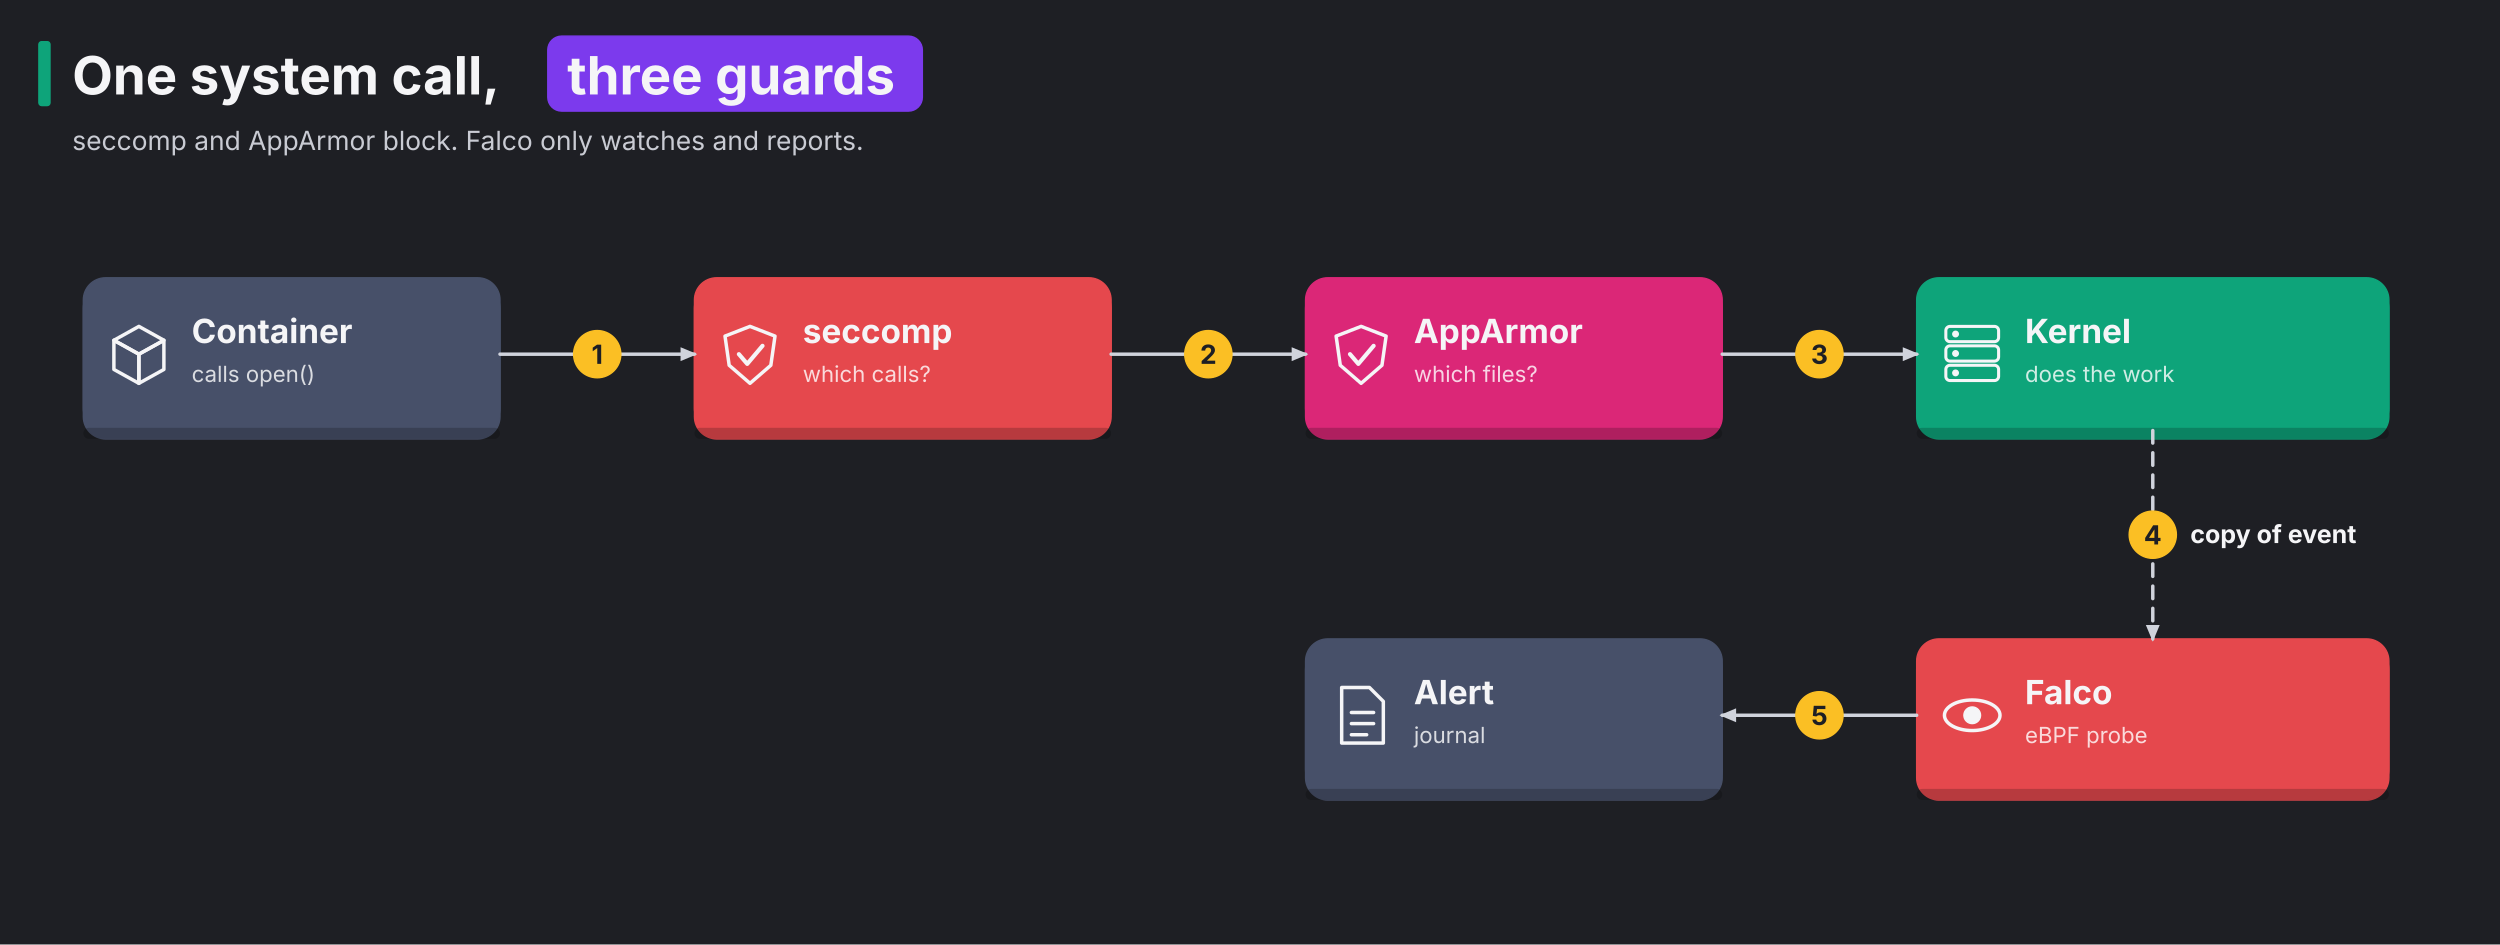
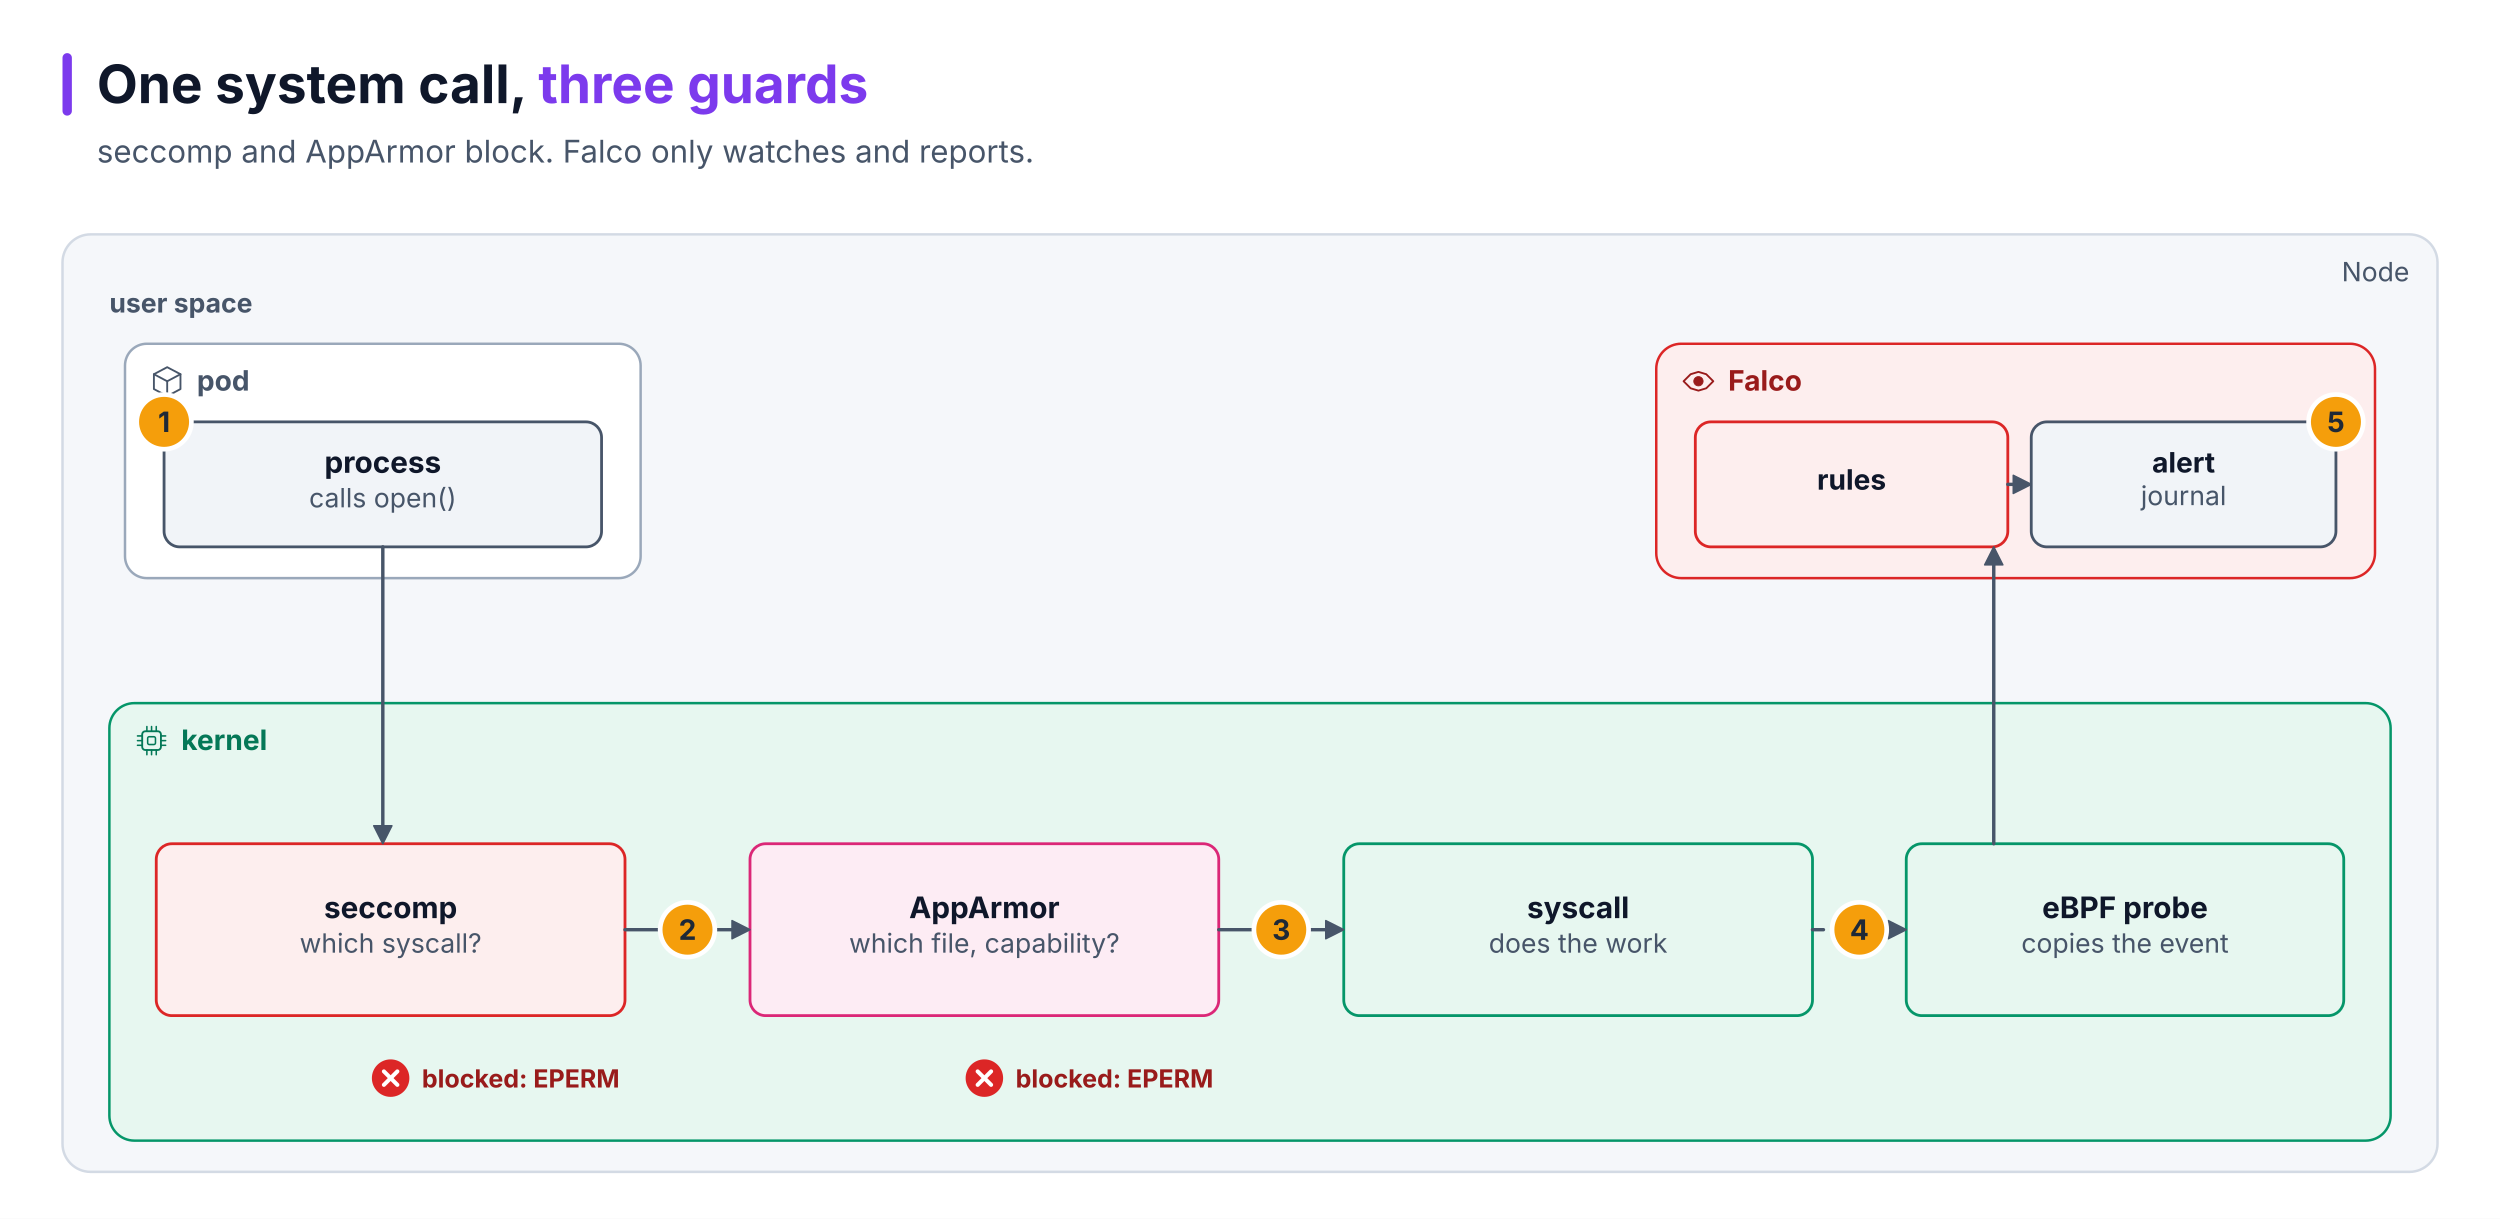
- <svg xmlns="http://www.w3.org/2000/svg" width="1800" height="680" viewBox="0 0 1800 680" font-family="Inter, -apple-system, 'Segoe UI', Helvetica, Arial, sans-serif">
-   <rect width="1800" height="680" fill="#1e1f24" />
-   <defs>
-     <marker id="h" markerWidth="12" markerHeight="10" refX="10" refY="5" orient="auto" markerUnits="userSpaceOnUse">
-       <path d="M0,0 L12,5 L0,10 z" fill="#d0d3dc" />
-     </marker>
-   </defs>
-   <rect x="28.0" y="30.0" width="8.0" height="46.0" rx="2" fill="#0ea47a" stroke="#0ea47a" stroke-width="1" />
-   <text x="52.0" y="68.0" font-size="38" fill="#f5f5f7" font-weight="700" text-anchor="start">One system call,</text>
-   <rect x="394.4" y="26.0" width="269.7" height="54.0" rx="10" fill="#7c3aed" stroke="#7c3aed" stroke-width="1" />
-   <text x="408.4" y="68.0" font-size="38" fill="#f5f5f7" font-weight="700" text-anchor="start">three guards</text>
-   <text x="52.0" y="108.0" font-size="19" fill="#c9cbd3" text-anchor="start">seccomp and AppArmor block. Falco only watches and reports.</text>
-   <rect x="60.0" y="206.0" width="300.0" height="110.0" rx="16" fill="#475069" stroke="#475069" stroke-width="1" />
-   <rect x="60.0" y="200.0" width="300.0" height="110.0" rx="16" fill="#475069" stroke="#475069" stroke-width="1" />
-   <rect x="60.0" y="308.0" width="300.0" height="8.0" rx="4" fill="#00000033" stroke="#00000033" stroke-width="0" />
-   <polygon points="100.0,235.0 118.0,245.0 100.0,255.0 82.0,245.0" fill="none" stroke="#f5f5f7" stroke-width="2.5" stroke-linejoin="round" />
-   <polygon points="82.0,245.0 100.0,255.0 100.0,276.0 82.0,266.0" fill="none" stroke="#f5f5f7" stroke-width="2.5" stroke-linejoin="round" />
-   <polygon points="118.0,245.0 100.0,255.0 100.0,276.0 118.0,266.0" fill="none" stroke="#f5f5f7" stroke-width="2.5" stroke-linejoin="round" />
-   <text x="138.0" y="247.0" font-size="24" fill="#f5f5f7" font-weight="700" text-anchor="start">Container</text>
-   <text x="138.0" y="275.0" font-size="16" fill="#ffffffcc" text-anchor="start">calls open()</text>
-   <rect x="500.0" y="206.0" width="300.0" height="110.0" rx="16" fill="#e5484d" stroke="#e5484d" stroke-width="1" />
-   <rect x="500.0" y="200.0" width="300.0" height="110.0" rx="16" fill="#e5484d" stroke="#e5484d" stroke-width="1" />
-   <rect x="500.0" y="308.0" width="300.0" height="8.0" rx="4" fill="#00000033" stroke="#00000033" stroke-width="0" />
-   <polygon points="540.0,235.0 558.0,242.0 555.0,263.0 540.0,276.0 525.0,263.0 522.0,242.0" fill="none" stroke="#f5f5f7" stroke-width="2.5" stroke-linejoin="round" />
-   <polyline points="532.0,255.0 538.0,262.0 549.0,249.0" fill="none" stroke="#f5f5f7" stroke-width="3" stroke-linecap="round" stroke-linejoin="round" />
-   <text x="578.0" y="247.0" font-size="24" fill="#f5f5f7" font-weight="700" text-anchor="start">seccomp</text>
-   <text x="578.0" y="275.0" font-size="16" fill="#ffffffcc" text-anchor="start">which calls?</text>
-   <rect x="940.0" y="206.0" width="300.0" height="110.0" rx="16" fill="#db2777" stroke="#db2777" stroke-width="1" />
-   <rect x="940.0" y="200.0" width="300.0" height="110.0" rx="16" fill="#db2777" stroke="#db2777" stroke-width="1" />
-   <rect x="940.0" y="308.0" width="300.0" height="8.0" rx="4" fill="#00000033" stroke="#00000033" stroke-width="0" />
-   <polygon points="980.0,235.0 998.0,242.0 995.0,263.0 980.0,276.0 965.0,263.0 962.0,242.0" fill="none" stroke="#f5f5f7" stroke-width="2.5" stroke-linejoin="round" />
-   <polyline points="972.0,255.0 978.0,262.0 989.0,249.0" fill="none" stroke="#f5f5f7" stroke-width="3" stroke-linecap="round" stroke-linejoin="round" />
-   <text x="1018.0" y="247.0" font-size="24" fill="#f5f5f7" font-weight="700" text-anchor="start">AppArmor</text>
-   <text x="1018.0" y="275.0" font-size="16" fill="#ffffffcc" text-anchor="start">which files?</text>
-   <rect x="1380.0" y="206.0" width="340.0" height="110.0" rx="16" fill="#0ea47a" stroke="#0ea47a" stroke-width="1" />
-   <rect x="1380.0" y="200.0" width="340.0" height="110.0" rx="16" fill="#0ea47a" stroke="#0ea47a" stroke-width="1" />
-   <rect x="1380.0" y="308.0" width="340.0" height="8.0" rx="4" fill="#00000033" stroke="#00000033" stroke-width="0" />
-   <rect x="1401.0" y="235.0" width="38.0" height="11.0" rx="3" fill="none" stroke="#f5f5f7" stroke-width="2.2" />
-   <ellipse cx="1408.0" cy="240.5" rx="2" ry="2" fill="#f5f5f7" stroke="#f5f5f7" stroke-width="1" />
-   <rect x="1401.0" y="249.0" width="38.0" height="11.0" rx="3" fill="none" stroke="#f5f5f7" stroke-width="2.2" />
-   <ellipse cx="1408.0" cy="254.5" rx="2" ry="2" fill="#f5f5f7" stroke="#f5f5f7" stroke-width="1" />
-   <rect x="1401.0" y="263.0" width="38.0" height="11.0" rx="3" fill="none" stroke="#f5f5f7" stroke-width="2.2" />
-   <ellipse cx="1408.0" cy="268.5" rx="2" ry="2" fill="#f5f5f7" stroke="#f5f5f7" stroke-width="1" />
-   <text x="1458.0" y="247.0" font-size="24" fill="#f5f5f7" font-weight="700" text-anchor="start">Kernel</text>
-   <text x="1458.0" y="275.0" font-size="16" fill="#ffffffcc" text-anchor="start">does the work</text>
-   <polyline points="360.0,255.0 500.0,255.0" fill="none" stroke="#d0d3dc" stroke-width="2.5" stroke-linecap="round" stroke-linejoin="round" marker-end="url(#h)" />
-   <ellipse cx="430.0" cy="255.0" rx="17" ry="17" fill="#fbbf24" stroke="#fbbf24" stroke-width="1" />
-   <text x="430.0" y="262.0" font-size="19" fill="#1e1f24" font-weight="700" text-anchor="middle">1</text>
-   <polyline points="800.0,255.0 940.0,255.0" fill="none" stroke="#d0d3dc" stroke-width="2.5" stroke-linecap="round" stroke-linejoin="round" marker-end="url(#h)" />
-   <ellipse cx="870.0" cy="255.0" rx="17" ry="17" fill="#fbbf24" stroke="#fbbf24" stroke-width="1" />
-   <text x="870.0" y="262.0" font-size="19" fill="#1e1f24" font-weight="700" text-anchor="middle">2</text>
-   <polyline points="1240.0,255.0 1380.0,255.0" fill="none" stroke="#d0d3dc" stroke-width="2.5" stroke-linecap="round" stroke-linejoin="round" marker-end="url(#h)" />
-   <ellipse cx="1310.0" cy="255.0" rx="17" ry="17" fill="#fbbf24" stroke="#fbbf24" stroke-width="1" />
-   <text x="1310.0" y="262.0" font-size="19" fill="#1e1f24" font-weight="700" text-anchor="middle">3</text>
-   <rect x="1380.0" y="466.0" width="340.0" height="110.0" rx="16" fill="#e5484d" stroke="#e5484d" stroke-width="1" />
-   <rect x="1380.0" y="460.0" width="340.0" height="110.0" rx="16" fill="#e5484d" stroke="#e5484d" stroke-width="1" />
-   <rect x="1380.0" y="568.0" width="340.0" height="8.0" rx="4" fill="#00000033" stroke="#00000033" stroke-width="0" />
-   <ellipse cx="1420.0" cy="515.0" rx="20" ry="11" fill="none" stroke="#f5f5f7" stroke-width="2.5" />
-   <ellipse cx="1420.0" cy="515.0" rx="6" ry="6" fill="#f5f5f7" stroke="#f5f5f7" stroke-width="1" />
-   <text x="1458.0" y="507.0" font-size="24" fill="#f5f5f7" font-weight="700" text-anchor="start">Falco</text>
-   <text x="1458.0" y="535.0" font-size="16" fill="#ffffffcc" text-anchor="start">eBPF probe</text>
-   <polyline points="1550.0,310.0 1550.0,460.0" fill="none" stroke="#d0d3dc" stroke-width="2.5" stroke-linecap="round" stroke-linejoin="round" stroke-dasharray="9 7" marker-end="url(#h)" />
-   <ellipse cx="1550.0" cy="385.0" rx="17" ry="17" fill="#fbbf24" stroke="#fbbf24" stroke-width="1" />
-   <text x="1550.0" y="392.0" font-size="19" fill="#1e1f24" font-weight="700" text-anchor="middle">4</text>
-   <text x="1577.0" y="391.0" font-size="18" fill="#f5f5f7" font-weight="700" text-anchor="start">copy of event</text>
-   <rect x="940.0" y="466.0" width="300.0" height="110.0" rx="16" fill="#475069" stroke="#475069" stroke-width="1" />
-   <rect x="940.0" y="460.0" width="300.0" height="110.0" rx="16" fill="#475069" stroke="#475069" stroke-width="1" />
-   <rect x="940.0" y="568.0" width="300.0" height="8.0" rx="4" fill="#00000033" stroke="#00000033" stroke-width="0" />
-   <polygon points="966.0,495.0 986.0,495.0 996.0,505.0 996.0,535.0 966.0,535.0" fill="none" stroke="#f5f5f7" stroke-width="2.5" stroke-linejoin="round" />
-   <polyline points="973.0,513.0 989.0,513.0" fill="none" stroke="#f5f5f7" stroke-width="2.5" stroke-linecap="round" stroke-linejoin="round" />
-   <polyline points="973.0,521.0 989.0,521.0" fill="none" stroke="#f5f5f7" stroke-width="2.5" stroke-linecap="round" stroke-linejoin="round" />
-   <polyline points="973.0,529.0 984.0,529.0" fill="none" stroke="#f5f5f7" stroke-width="2.5" stroke-linecap="round" stroke-linejoin="round" />
-   <text x="1018.0" y="507.0" font-size="24" fill="#f5f5f7" font-weight="700" text-anchor="start">Alert</text>
-   <text x="1018.0" y="535.0" font-size="16" fill="#ffffffcc" text-anchor="start">journal</text>
-   <polyline points="1380.0,515.0 1240.0,515.0" fill="none" stroke="#d0d3dc" stroke-width="2.5" stroke-linecap="round" stroke-linejoin="round" marker-end="url(#h)" />
-   <ellipse cx="1310.0" cy="515.0" rx="17" ry="17" fill="#fbbf24" stroke="#fbbf24" stroke-width="1" />
-   <text x="1310.0" y="522.0" font-size="19" fill="#1e1f24" font-weight="700" text-anchor="middle">5</text>
+ <svg xmlns="http://www.w3.org/2000/svg" width="1600" height="780" viewBox="0 0 1600 780" font-family="Inter, -apple-system, 'Segoe UI', Helvetica, Arial, sans-serif">
+   <rect width="1600" height="780" fill="#ffffff" />
+   <rect x="40.0" y="34.0" width="6.0" height="40.0" rx="3.0" fill="#7c3aed" stroke="none" />
+   <text x="62" y="66" font-size="34" font-weight="700" fill="#0f172a">One system call, <tspan fill="#7c3aed">three guards</tspan>
+   </text>
+   <text x="62.0" y="104.0" font-size="20.0" fill="#475569" text-anchor="start">seccomp and AppArmor block. Falco only watches and reports.</text>
+   <rect x="40.0" y="150.0" width="1520.0" height="600.0" rx="18.0" fill="#f5f7fa" stroke="#d3dae4" stroke-width="1.6" />
+   <text x="1542.0" y="180.0" font-size="17.0" fill="#475569" text-anchor="end">Node</text>
+   <text x="70.0" y="200.0" font-size="17.0" fill="#475569" font-weight="700" text-anchor="start">user space</text>
+   <rect x="80.0" y="220.0" width="330.0" height="150.0" rx="14.0" fill="#ffffff" stroke="#9aa8ba" stroke-width="1.6" />
+   <polygon points="107.0,235.0 115.5,239.5 115.5,249.0 107.0,253.5 98.5,249.0 98.5,239.5" fill="none" stroke="#475569" stroke-width="1.20" stroke-linejoin="round" />
+   <polyline points="98.5,239.5 107.0,244.0 115.5,239.5" fill="none" stroke="#475569" stroke-width="1.20" stroke-linecap="round" stroke-linejoin="round" />
+   <polyline points="107.0,244.0 107.0,253.5" fill="none" stroke="#475569" stroke-width="1.20" stroke-linecap="round" stroke-linejoin="round" />
+   <text x="126.0" y="250.0" font-size="18.0" fill="#475569" font-weight="700" text-anchor="start">pod</text>
+   <rect x="105.0" y="270.0" width="280.0" height="80.0" rx="10.0" fill="#f1f4f8" stroke="#475569" stroke-width="1.8" />
+   <text x="245.0" y="302.6" font-size="19.0" fill="#0f172a" font-weight="700" text-anchor="middle">process</text>
+   <text x="245.0" y="324.7" font-size="17.0" fill="#475569" text-anchor="middle">calls open()</text>
+   <ellipse cx="105.0" cy="270.0" rx="19.0" ry="19.0" fill="#ffffff" stroke="none" />
+   <ellipse cx="105.0" cy="270.0" rx="16.0" ry="16.0" fill="#f59e0b" stroke="none" />
+   <text x="105.0" y="276.5" font-size="18.0" fill="#1f2937" font-weight="700" text-anchor="middle">1</text>
+   <rect x="1060.0" y="220.0" width="460.0" height="150.0" rx="16.0" fill="#fdeeee" stroke="#dc2626" stroke-width="1.6" />
+   <polyline points="1077.5,244.0 1082.0,239.5 1087.0,238.0 1092.0,239.5 1096.5,244.0 1092.0,248.5 1087.0,250.0 1082.0,248.5 1077.5,244.0" fill="none" stroke="#991b1b" stroke-width="1.20" stroke-linecap="round" stroke-linejoin="round" />
+   <ellipse cx="1087.0" cy="244.0" rx="3.0" ry="3.0" fill="#991b1b" stroke="#991b1b" stroke-width="0.50" />
+   <text x="1106.0" y="250.0" font-size="18.0" fill="#991b1b" font-weight="700" text-anchor="start">Falco</text>
+   <rect x="1085.0" y="270.0" width="200.0" height="80.0" rx="10.0" fill="#fdeeee" stroke="#dc2626" stroke-width="1.8" />
+   <text x="1185.0" y="313.4" font-size="18.0" fill="#0f172a" font-weight="700" text-anchor="middle">rules</text>
+   <rect x="1300.0" y="270.0" width="195.0" height="80.0" rx="10.0" fill="#f1f4f8" stroke="#475569" stroke-width="1.8" />
+   <text x="1397.5" y="302.4" font-size="18.0" fill="#0f172a" font-weight="700" text-anchor="middle">alert</text>
+   <text x="1397.5" y="323.3" font-size="17.0" fill="#475569" text-anchor="middle">journal</text>
+   <polyline points="1285.0,310.0 1290.5,310.0" fill="none" stroke="#475569" stroke-width="2.20" stroke-linecap="round" stroke-linejoin="round" />
+   <polygon points="1300.0,310.0 1288.5,315.8 1288.5,304.2" fill="#475569" stroke="#475569" stroke-width="1" stroke-linejoin="round" />
+   <ellipse cx="1495.0" cy="270.0" rx="19.0" ry="19.0" fill="#ffffff" stroke="none" />
+   <ellipse cx="1495.0" cy="270.0" rx="16.0" ry="16.0" fill="#f59e0b" stroke="none" />
+   <text x="1495.0" y="276.5" font-size="18.0" fill="#1f2937" font-weight="700" text-anchor="middle">5</text>
+   <rect x="70.0" y="450.0" width="1460.0" height="280.0" rx="16.0" fill="#e7f7f0" stroke="#059669" stroke-width="1.6" />
+   <rect x="91.0" y="468.0" width="12.0" height="12.0" rx="2.0" fill="none" stroke="#047857" stroke-width="1.2" />
+   <rect x="94.5" y="471.5" width="5.0" height="5.0" rx="1.0" fill="none" stroke="#047857" stroke-width="1.0" />
+   <polyline points="94.0,465.0 94.0,468.0" fill="none" stroke="#047857" stroke-width="1.00" stroke-linecap="round" stroke-linejoin="round" />
+   <polyline points="94.0,480.0 94.0,483.0" fill="none" stroke="#047857" stroke-width="1.00" stroke-linecap="round" stroke-linejoin="round" />
+   <polyline points="88.0,471.0 91.0,471.0" fill="none" stroke="#047857" stroke-width="1.00" stroke-linecap="round" stroke-linejoin="round" />
+   <polyline points="103.0,471.0 106.0,471.0" fill="none" stroke="#047857" stroke-width="1.00" stroke-linecap="round" stroke-linejoin="round" />
+   <polyline points="97.0,465.0 97.0,468.0" fill="none" stroke="#047857" stroke-width="1.00" stroke-linecap="round" stroke-linejoin="round" />
+   <polyline points="97.0,480.0 97.0,483.0" fill="none" stroke="#047857" stroke-width="1.00" stroke-linecap="round" stroke-linejoin="round" />
+   <polyline points="88.0,474.0 91.0,474.0" fill="none" stroke="#047857" stroke-width="1.00" stroke-linecap="round" stroke-linejoin="round" />
+   <polyline points="103.0,474.0 106.0,474.0" fill="none" stroke="#047857" stroke-width="1.00" stroke-linecap="round" stroke-linejoin="round" />
+   <polyline points="100.0,465.0 100.0,468.0" fill="none" stroke="#047857" stroke-width="1.00" stroke-linecap="round" stroke-linejoin="round" />
+   <polyline points="100.0,480.0 100.0,483.0" fill="none" stroke="#047857" stroke-width="1.00" stroke-linecap="round" stroke-linejoin="round" />
+   <polyline points="88.0,477.0 91.0,477.0" fill="none" stroke="#047857" stroke-width="1.00" stroke-linecap="round" stroke-linejoin="round" />
+   <polyline points="103.0,477.0 106.0,477.0" fill="none" stroke="#047857" stroke-width="1.00" stroke-linecap="round" stroke-linejoin="round" />
+   <text x="116.0" y="480.0" font-size="18.0" fill="#047857" font-weight="700" text-anchor="start">kernel</text>
+   <rect x="100.0" y="540.0" width="300.0" height="110.0" rx="10.0" fill="#fdeeee" stroke="#dc2626" stroke-width="1.8" />
+   <text x="250.0" y="587.6" font-size="19.0" fill="#0f172a" font-weight="700" text-anchor="middle">seccomp</text>
+   <text x="250.0" y="609.7" font-size="17.0" fill="#475569" text-anchor="middle">which syscall?</text>
+   <rect x="480.0" y="540.0" width="300.0" height="110.0" rx="10.0" fill="#fdecf4" stroke="#db2777" stroke-width="1.8" />
+   <text x="630.0" y="587.6" font-size="19.0" fill="#0f172a" font-weight="700" text-anchor="middle">AppArmor</text>
+   <text x="630.0" y="609.7" font-size="17.0" fill="#475569" text-anchor="middle">which file, capability?</text>
+   <rect x="860.0" y="540.0" width="300.0" height="110.0" rx="10.0" fill="#e7f7f0" stroke="#059669" stroke-width="1.8" />
+   <text x="1010.0" y="587.6" font-size="19.0" fill="#0f172a" font-weight="700" text-anchor="middle">syscall</text>
+   <text x="1010.0" y="609.7" font-size="17.0" fill="#475569" text-anchor="middle">does the work</text>
+   <rect x="1220.0" y="540.0" width="280.0" height="110.0" rx="10.0" fill="#e7f7f0" stroke="#059669" stroke-width="1.8" />
+   <text x="1360.0" y="587.6" font-size="19.0" fill="#0f172a" font-weight="700" text-anchor="middle">eBPF probe</text>
+   <text x="1360.0" y="609.7" font-size="17.0" fill="#475569" text-anchor="middle">copies the event</text>
+   <polyline points="245.0,350.0 245.0,530.5" fill="none" stroke="#475569" stroke-width="2.20" stroke-linecap="round" stroke-linejoin="round" />
+   <polygon points="245.0,540.0 239.2,528.5 250.8,528.5" fill="#475569" stroke="#475569" stroke-width="1" stroke-linejoin="round" />
+   <polyline points="400.0,595.0 470.5,595.0" fill="none" stroke="#475569" stroke-width="2.20" stroke-linecap="round" stroke-linejoin="round" />
+   <polygon points="480.0,595.0 468.5,600.8 468.5,589.2" fill="#475569" stroke="#475569" stroke-width="1" stroke-linejoin="round" />
+   <ellipse cx="440.0" cy="595.0" rx="19.0" ry="19.0" fill="#ffffff" stroke="none" />
+   <ellipse cx="440.0" cy="595.0" rx="16.0" ry="16.0" fill="#f59e0b" stroke="none" />
+   <text x="440.0" y="601.5" font-size="18.0" fill="#1f2937" font-weight="700" text-anchor="middle">2</text>
+   <polyline points="780.0,595.0 850.5,595.0" fill="none" stroke="#475569" stroke-width="2.20" stroke-linecap="round" stroke-linejoin="round" />
+   <polygon points="860.0,595.0 848.5,600.8 848.5,589.2" fill="#475569" stroke="#475569" stroke-width="1" stroke-linejoin="round" />
+   <ellipse cx="820.0" cy="595.0" rx="19.0" ry="19.0" fill="#ffffff" stroke="none" />
+   <ellipse cx="820.0" cy="595.0" rx="16.0" ry="16.0" fill="#f59e0b" stroke="none" />
+   <text x="820.0" y="601.5" font-size="18.0" fill="#1f2937" font-weight="700" text-anchor="middle">3</text>
+   <polyline points="1160.0,595.0 1210.5,595.0" fill="none" stroke="#475569" stroke-width="2.20" stroke-linecap="round" stroke-linejoin="round" stroke-dasharray="7 6" />
+   <polygon points="1220.0,595.0 1208.5,600.8 1208.5,589.2" fill="#475569" stroke="#475569" stroke-width="1" stroke-linejoin="round" />
+   <ellipse cx="1190.0" cy="595.0" rx="19.0" ry="19.0" fill="#ffffff" stroke="none" />
+   <ellipse cx="1190.0" cy="595.0" rx="16.0" ry="16.0" fill="#f59e0b" stroke="none" />
+   <text x="1190.0" y="601.5" font-size="18.0" fill="#1f2937" font-weight="700" text-anchor="middle">4</text>
+   <polyline points="1276.0,540.0 1276.0,359.5" fill="none" stroke="#475569" stroke-width="2.20" stroke-linecap="round" stroke-linejoin="round" />
+   <polygon points="1276.0,350.0 1281.8,361.5 1270.2,361.5" fill="#475569" stroke="#475569" stroke-width="1" stroke-linejoin="round" />
+   <ellipse cx="250.0" cy="690.0" rx="12.0" ry="12.0" fill="#dc2626" stroke="none" />
+   <polyline points="245.7,685.7 254.3,694.3" fill="none" stroke="#ffffff" stroke-width="2.60" stroke-linecap="round" stroke-linejoin="round" />
+   <polyline points="254.3,685.7 245.7,694.3" fill="none" stroke="#ffffff" stroke-width="2.60" stroke-linecap="round" stroke-linejoin="round" />
+   <text x="270.0" y="696.0" font-size="16.0" fill="#991b1b" font-weight="700" text-anchor="start">blocked: EPERM</text>
+   <ellipse cx="630.0" cy="690.0" rx="12.0" ry="12.0" fill="#dc2626" stroke="none" />
+   <polyline points="625.7,685.7 634.3,694.3" fill="none" stroke="#ffffff" stroke-width="2.60" stroke-linecap="round" stroke-linejoin="round" />
+   <polyline points="634.3,685.7 625.7,694.3" fill="none" stroke="#ffffff" stroke-width="2.60" stroke-linecap="round" stroke-linejoin="round" />
+   <text x="650.0" y="696.0" font-size="16.0" fill="#991b1b" font-weight="700" text-anchor="start">blocked: EPERM</text>
</svg>
